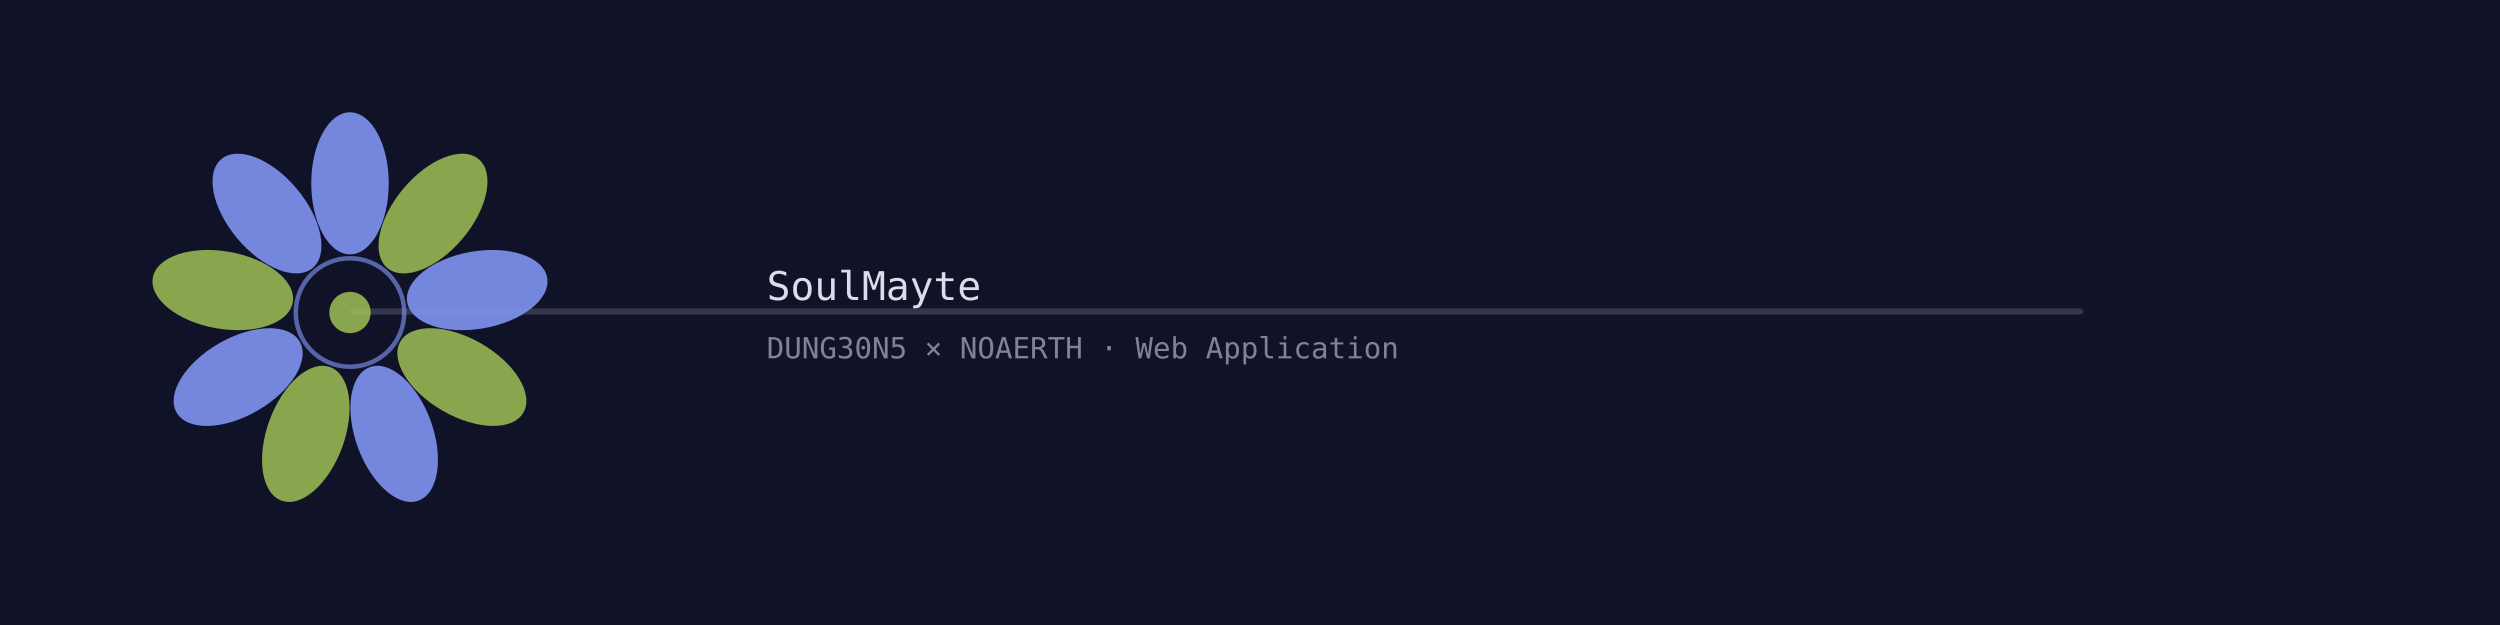
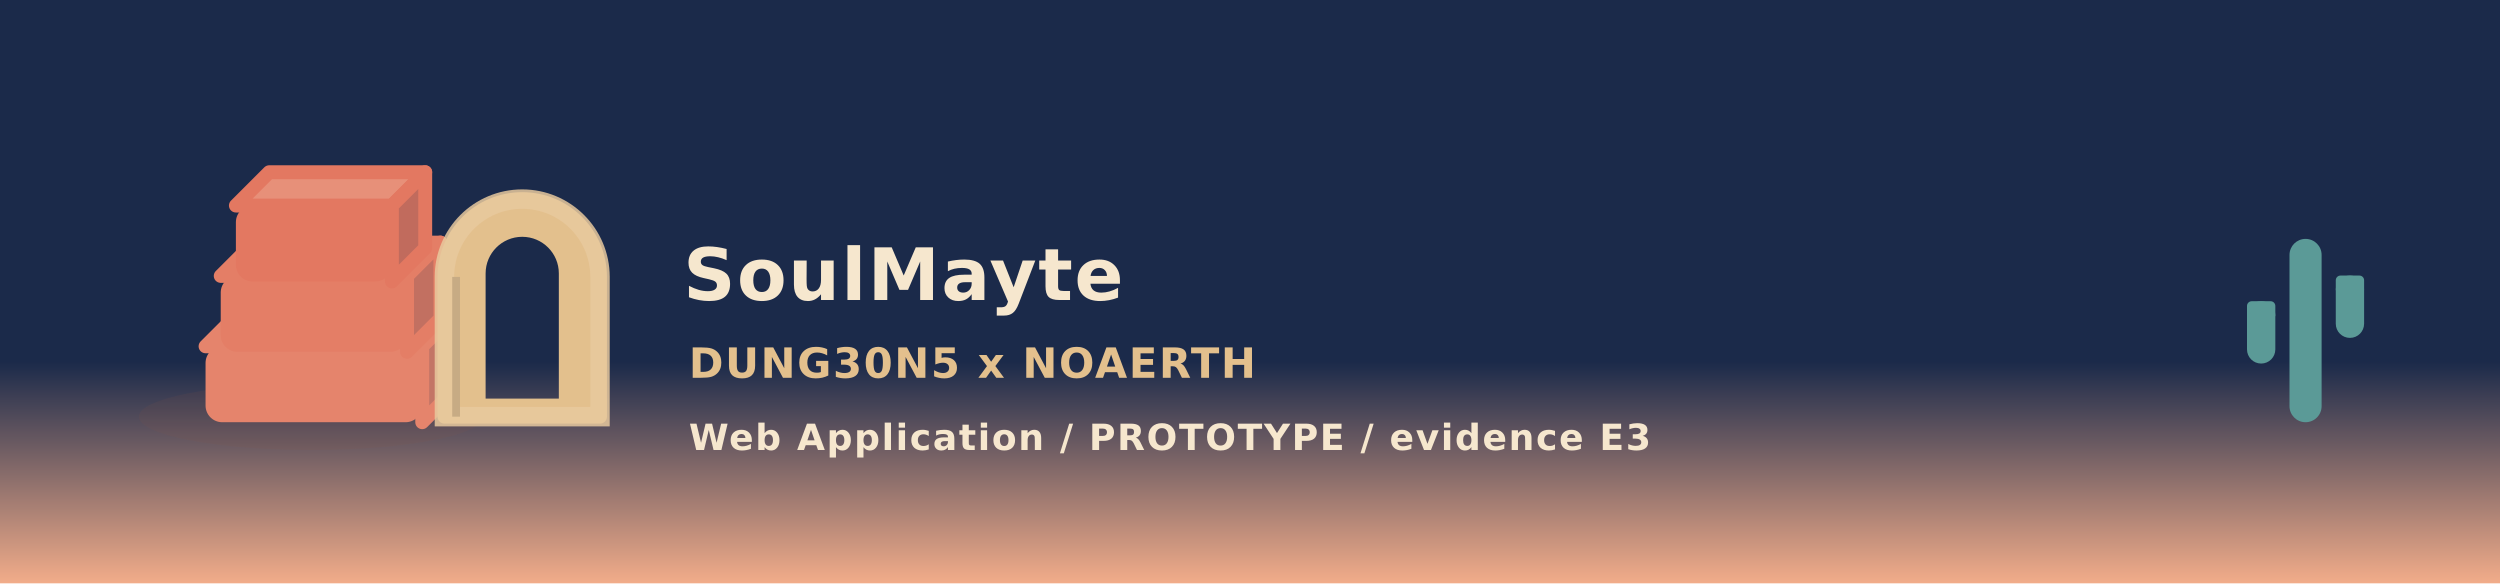
- <svg xmlns="http://www.w3.org/2000/svg" viewBox="0 0 1200 300" width="1200" height="300" role="img" aria-label="SoulMayte identity object">
-   <rect width="1200" height="300" fill="#101228" />
-   <defs>
-     <linearGradient id="gft" x1="0" y1="0" x2="1" y2="1">
-       <stop offset="0%" stop-color="#8093f1" />
-       <stop offset="100%" stop-color="#a7c957" />
-     </linearGradient>
-   </defs>
-   <rect x="168.00" y="148.00" width="832.00" height="3.00" rx="2.00" fill="rgba(242,242,255,0.160)" opacity="1.00" />
-   <g>
-     <ellipse cx="168.00" cy="88.00" rx="18.60" ry="34.10" fill="rgba(128,147,241,0.900)" opacity="1.00" transform="rotate(0.0 168.00 88.00)" />
-     <ellipse cx="207.85" cy="102.51" rx="18.60" ry="34.10" fill="rgba(167,201,87,0.800)" opacity="1.00" transform="rotate(40.0 207.85 102.51)" />
-     <ellipse cx="229.06" cy="139.23" rx="18.60" ry="34.10" fill="rgba(128,147,241,0.900)" opacity="1.00" transform="rotate(80.0 229.06 139.23)" />
-     <ellipse cx="221.69" cy="181.00" rx="18.60" ry="34.10" fill="rgba(167,201,87,0.800)" opacity="1.00" transform="rotate(120.0 221.69 181.00)" />
-     <ellipse cx="189.21" cy="208.26" rx="18.60" ry="34.10" fill="rgba(128,147,241,0.900)" opacity="1.00" transform="rotate(160.0 189.21 208.26)" />
-     <ellipse cx="146.79" cy="208.26" rx="18.60" ry="34.10" fill="rgba(167,201,87,0.800)" opacity="1.00" transform="rotate(200.0 146.79 208.26)" />
-     <ellipse cx="114.31" cy="181.00" rx="18.60" ry="34.10" fill="rgba(128,147,241,0.900)" opacity="1.00" transform="rotate(240.0 114.31 181.00)" />
-     <ellipse cx="106.94" cy="139.23" rx="18.60" ry="34.10" fill="rgba(167,201,87,0.800)" opacity="1.00" transform="rotate(280.0 106.94 139.23)" />
-     <ellipse cx="128.15" cy="102.51" rx="18.60" ry="34.10" fill="rgba(128,147,241,0.900)" opacity="1.00" transform="rotate(320.0 128.15 102.51)" />
-     <circle cx="168.00" cy="150.00" r="26.04" fill="none" stroke="rgba(128,147,241,0.900)" stroke-width="2.17" opacity="0.70" />
-     <circle cx="168.00" cy="150.00" r="9.92" fill="rgba(167,201,87,0.800)" opacity="1.00" />
-   </g>
-   <text x="368" y="144" font-family="ui-monospace,Menlo,monospace" font-size="19" fill="rgba(242,242,255,0.900)">SoulMayte</text>
-   <text x="368" y="172" font-family="ui-monospace,Menlo,monospace" font-size="14" fill="rgba(242,242,255,0.500)">DUNG30N5 × NOAERTH · Web Application</text>
+ <svg xmlns="http://www.w3.org/2000/svg" width="900" height="210" viewBox="0 0 900 210" role="img" aria-label="SoulMayte - identity object">
+   <linearGradient id="skyf" x1="0" y1="0" x2="0" y2="1">
+     <stop offset="0" stop-color="#1b2a4a" />
+     <stop offset="0.62" stop-color="#1b2a4a" />
+     <stop offset="1" stop-color="#f3ad8a" />
+   </linearGradient>
+   <rect width="900" height="210" fill="url(#skyf)" />
+   <rect x="0" y="352" width="900" height="-142" fill="#e3c08d" />
+   <rect x="0" y="352" width="900" height="3" fill="#e6c596" />
+   <ellipse cx="112" cy="150" rx="62" ry="12" fill="rgba(138,90,68,0.11)" />
+   <path d="M74,124.67 L152,124.67 L164,112.67 L86,112.67 Z" fill="#e99a82" stroke="#e5846c" stroke-width="5" stroke-linejoin="round" />
+   <path d="M152,124.67 L164,112.67 L164,140 L152,152 Z" fill="#c37566" stroke="#e5846c" stroke-width="5" stroke-linejoin="round" />
+   <rect x="74" y="124.67" width="78" height="27.33" rx="6" fill="#e5846c" />
+   <path d="M79.46,99.33 L146.54,99.33 L158.54,87.33 L91.46,87.33 Z" fill="#e8957d" stroke="#e47e66" stroke-width="5" stroke-linejoin="round" />
+   <path d="M146.54,99.33 L158.54,87.33 L158.54,114.67 L146.54,126.67 Z" fill="#c27061" stroke="#e47e66" stroke-width="5" stroke-linejoin="round" />
+   <rect x="79.46" y="99.33" width="67.08" height="27.33" rx="6" fill="#e47e66" />
+   <path d="M84.92,74 L141.08,74 L153.08,62 L96.92,62 Z" fill="#e79079" stroke="#e37861" stroke-width="5" stroke-linejoin="round" />
+   <path d="M141.08,74 L153.08,62 L153.08,89.33 L141.08,101.33 Z" fill="#c16b5d" stroke="#e37861" stroke-width="5" stroke-linejoin="round" />
+   <rect x="84.92" y="74" width="56.16" height="27.33" rx="6" fill="#e37861" />
+   <path d="M160,150 L160,99.68 A28,28 0 0 1 216,99.68 L216,150 Z M172.32,146 L172.32,98.43 A15.68,15.68 0 0 1 203.68,98.43 L203.68,146 Z" fill="#e3c08d" fill-rule="evenodd" stroke="#e3c08d" stroke-width="5" stroke-linejoin="round" />
+   <path d="M160,150 L160,99.68 A28,28 0 0 1 216,99.68 L216,150 Z" fill="none" stroke="#e8c99d" stroke-width="7" stroke-linecap="round" opacity="0.85" />
+   <rect x="162.8" y="99.68" width="2.8" height="50.32" fill="#c7ab84" />
+   <text x="246" y="108" font-family="Verdana,DejaVu Sans,sans-serif" font-size="26" font-weight="700" letter-spacing="0.6" fill="#f6e7ce" text-anchor="start">SoulMayte</text>
+   <text x="248" y="136" font-family="Verdana,DejaVu Sans,sans-serif" font-size="15" font-weight="700" letter-spacing="0.6" fill="#e3c08d" text-anchor="start">DUNG30N5 x NOAERTH</text>
+   <text x="248" y="162" font-family="Verdana,DejaVu Sans,sans-serif" font-size="13" font-weight="700" letter-spacing="0.6" fill="#f6e7ce" text-anchor="start">Web Application  /  PROTOTYPE  /  evidence E3</text>
+   <rect x="824.22" y="86" width="11.56" height="66" rx="5.78" fill="#5b9a97" />
+   <rect x="808.92" y="108.44" width="10.2" height="22.44" rx="5.1" fill="#5b9a97" />
+   <rect x="808.92" y="108.44" width="10.2" height="6.6" rx="1.7" fill="#5b9a97" />
+   <rect x="840.88" y="99.2" width="10.2" height="22.44" rx="5.1" fill="#5b9a97" />
+   <rect x="840.88" y="99.2" width="10.2" height="6.6" rx="1.7" fill="#5b9a97" />
</svg>
